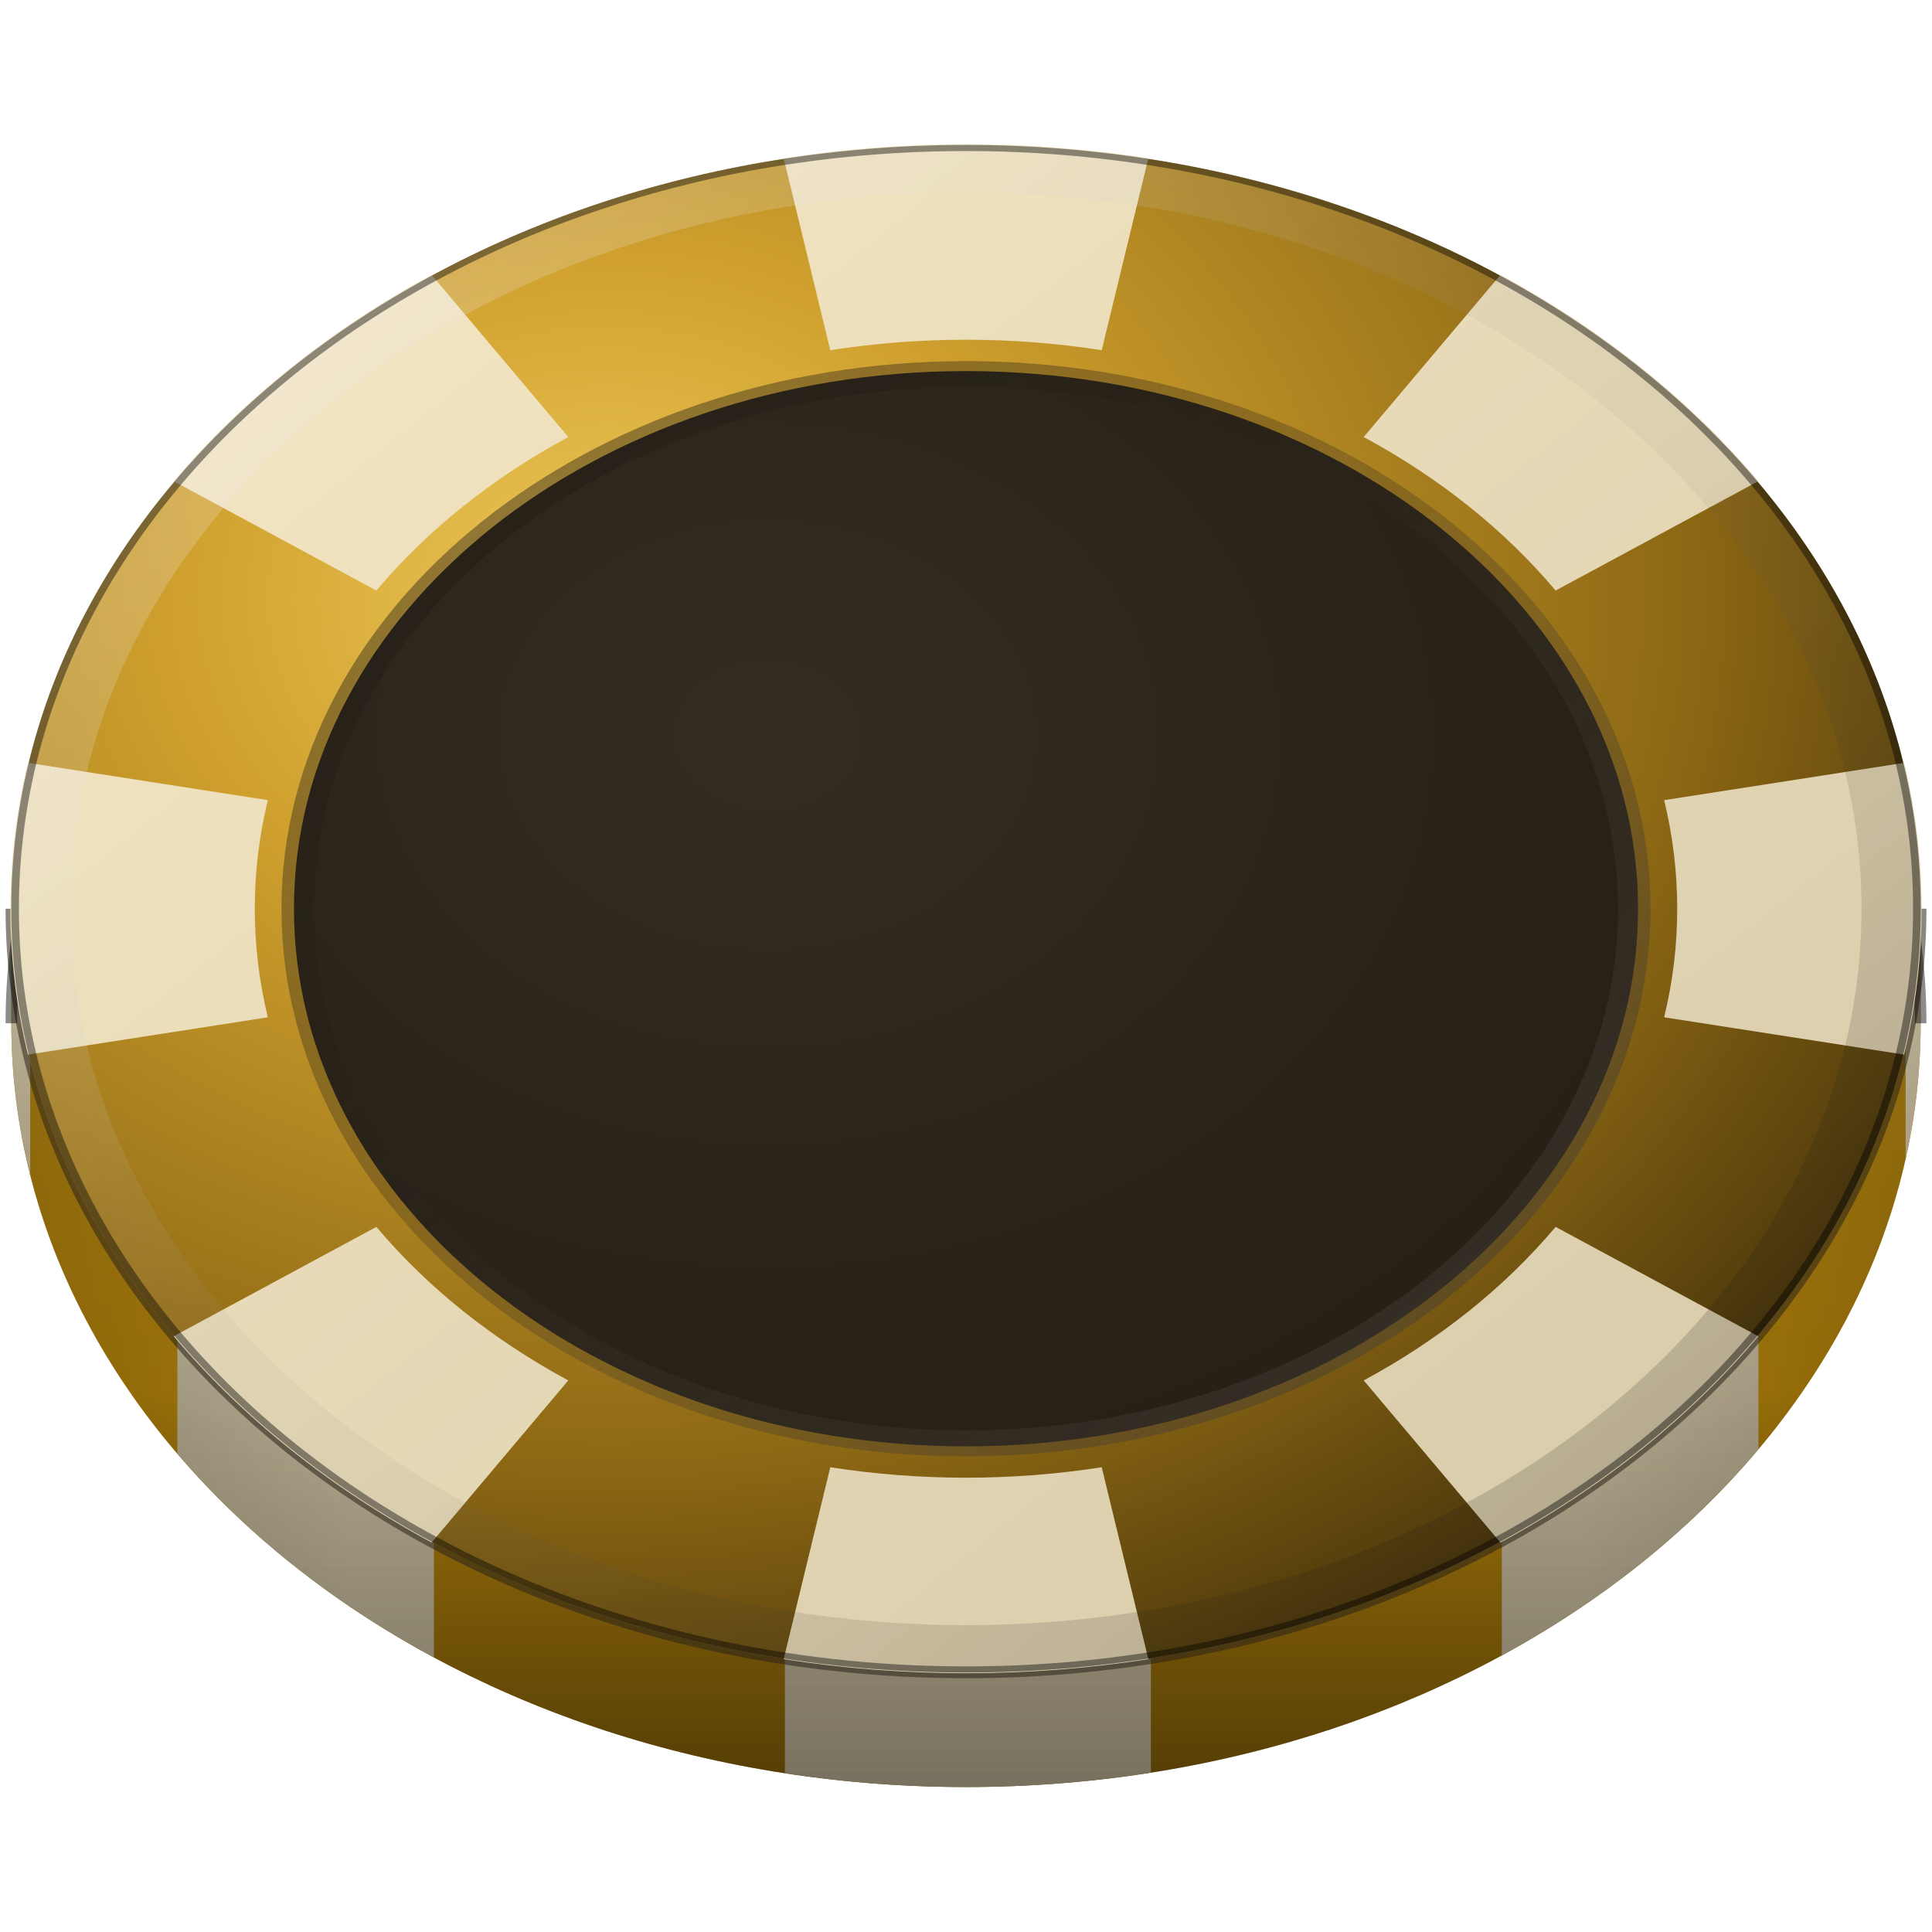
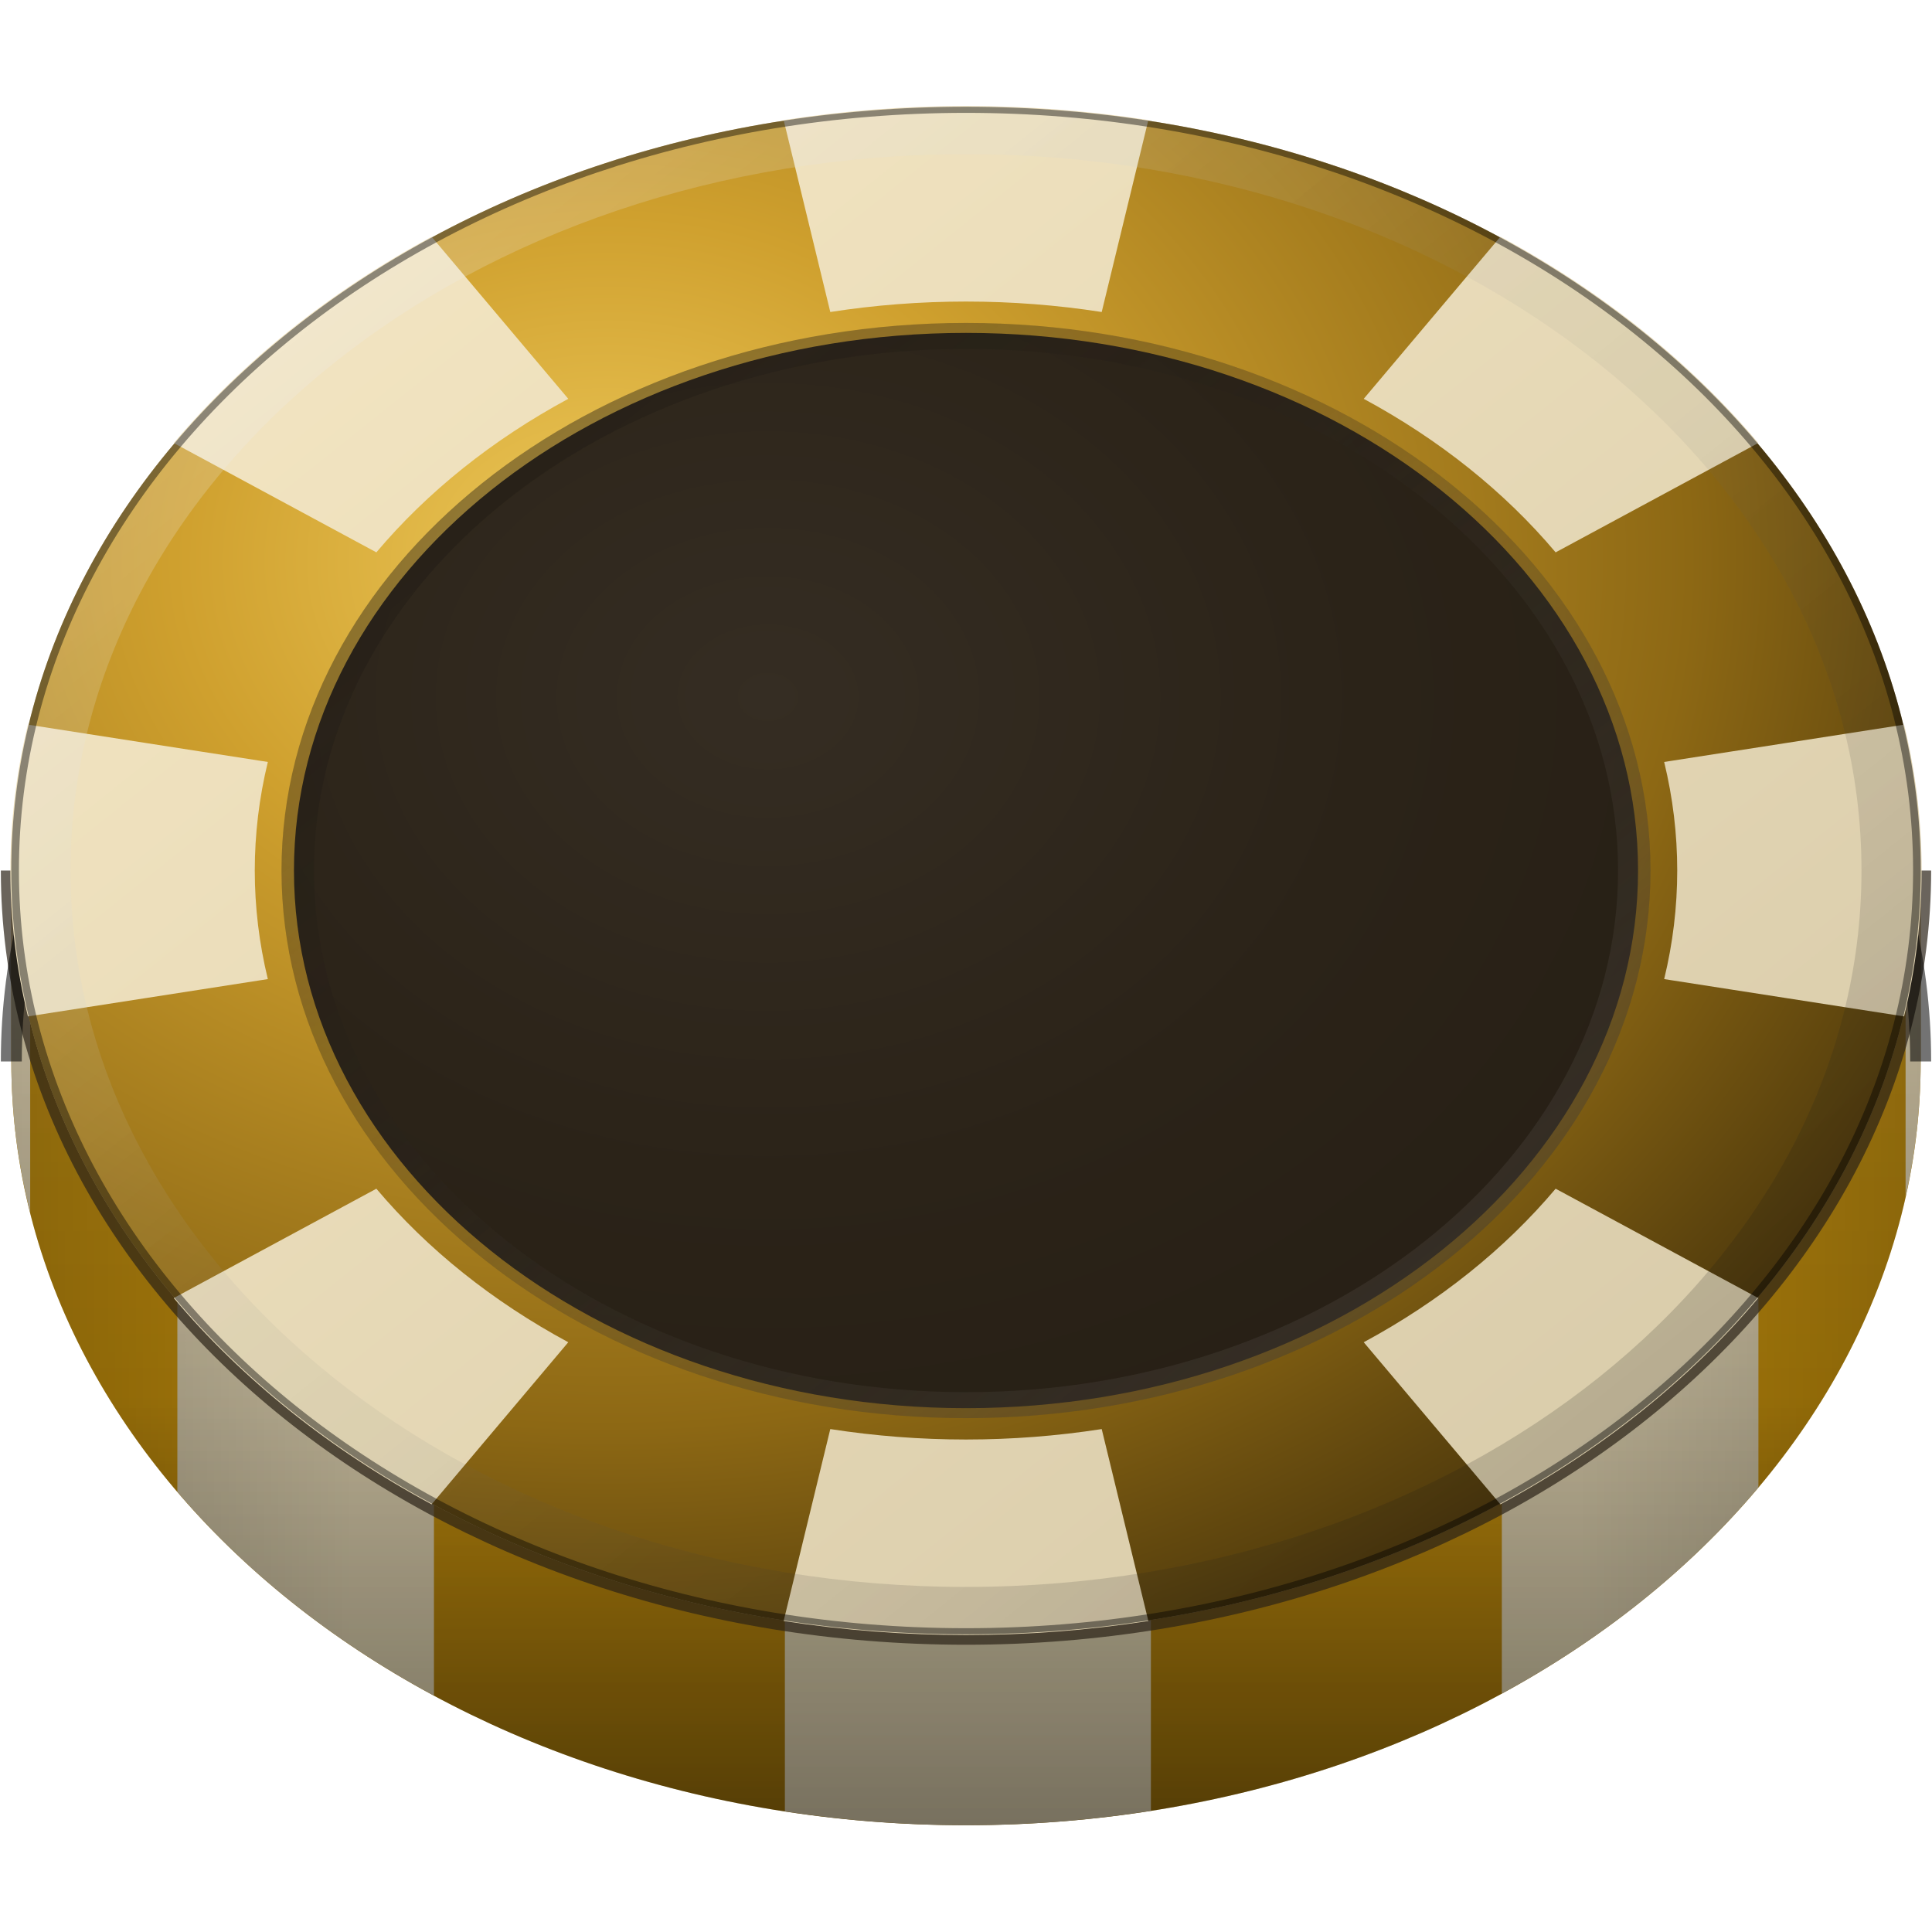
<svg xmlns="http://www.w3.org/2000/svg" width="1024" height="1024" viewBox="0 0 1024 1024">
  <defs>
    <radialGradient id="body" gradientUnits="userSpaceOnUse" cx="322.0" cy="307.0" r="819.7">
      <stop offset="0.000" stop-color="#eec95a" />
      <stop offset="0.280" stop-color="#cfa02e" />
      <stop offset="0.700" stop-color="#8d6814" />
      <stop offset="1.000" stop-color="#42300a" />
    </radialGradient>
    <radialGradient id="inlay" gradientUnits="userSpaceOnUse" cx="407.0" cy="397.0" r="581.9">
      <stop offset="0.000" stop-color="#352d23" />
      <stop offset="0.550" stop-color="#2b2318" />
      <stop offset="1.000" stop-color="#261f15" />
    </radialGradient>
    <linearGradient id="ins" gradientUnits="userSpaceOnUse" x1="6.0" y1="6.0" x2="1018.0" y2="1018.0">
      <stop offset="0.000" stop-color="#f7e9c5" stop-opacity="1.00" />
      <stop offset="1.000" stop-color="#d5c8a7" stop-opacity="1.00" />
    </linearGradient>
    <linearGradient id="sheen" gradientUnits="userSpaceOnUse" x1="6.0" y1="6.0" x2="1018.0" y2="1018.0">
      <stop offset="0.000" stop-color="#ffffff" stop-opacity="0.30" />
      <stop offset="0.450" stop-color="#ffffff" stop-opacity="0.05" />
      <stop offset="1.000" stop-color="#ffffff" stop-opacity="0.00" />
    </linearGradient>
    <linearGradient id="shade" gradientUnits="userSpaceOnUse" x1="6.0" y1="6.0" x2="1018.0" y2="1018.0">
      <stop offset="0.000" stop-color="#000000" stop-opacity="0.00" />
      <stop offset="0.550" stop-color="#000000" stop-opacity="0.05" />
      <stop offset="1.000" stop-color="#000000" stop-opacity="0.22" />
    </linearGradient>
    <linearGradient id="stepdark" gradientUnits="userSpaceOnUse" x1="6.0" y1="6.0" x2="1018.0" y2="1018.0">
      <stop offset="0.000" stop-color="#18130d" stop-opacity="0.62" />
      <stop offset="0.550" stop-color="#18130d" stop-opacity="0.10" />
      <stop offset="1.000" stop-color="#18130d" stop-opacity="0.00" />
    </linearGradient>
    <linearGradient id="steplight" gradientUnits="userSpaceOnUse" x1="6.0" y1="6.0" x2="1018.0" y2="1018.0">
      <stop offset="0.000" stop-color="#484138" stop-opacity="0.00" />
      <stop offset="0.450" stop-color="#484138" stop-opacity="0.10" />
      <stop offset="1.000" stop-color="#484138" stop-opacity="0.70" />
    </linearGradient>
-     <linearGradient id="oblband" gradientUnits="userSpaceOnUse" x1="512.0" y1="481.6" x2="512.0" y2="947.2">
+     <linearGradient id="oblband" gradientUnits="userSpaceOnUse" x1="512.0" y1="461.4" x2="512.0" y2="967.4">
      <stop offset="0.000" stop-color="#bb8c16" stop-opacity="1.00" />
      <stop offset="0.550" stop-color="#b8860b" stop-opacity="1.00" />
      <stop offset="1.000" stop-color="#705107" stop-opacity="1.00" />
    </linearGradient>
-     <linearGradient id="oblins" gradientUnits="userSpaceOnUse" x1="512.0" y1="481.6" x2="512.0" y2="947.2">
+     <linearGradient id="oblins" gradientUnits="userSpaceOnUse" x1="512.0" y1="461.4" x2="512.0" y2="967.4">
      <stop offset="0.000" stop-color="#f7e8c3" stop-opacity="1.00" />
      <stop offset="1.000" stop-color="#9f967d" stop-opacity="1.00" />
    </linearGradient>
-     <linearGradient id="oblshade" gradientUnits="userSpaceOnUse" x1="512.0" y1="481.6" x2="512.0" y2="947.2">
+     <linearGradient id="oblshade" gradientUnits="userSpaceOnUse" x1="512.0" y1="461.4" x2="512.0" y2="967.4">
      <stop offset="0.000" stop-color="#000000" stop-opacity="0.00" />
      <stop offset="0.550" stop-color="#000000" stop-opacity="0.06" />
      <stop offset="1.000" stop-color="#000000" stop-opacity="0.22" />
    </linearGradient>
    <linearGradient id="oblside" gradientUnits="userSpaceOnUse" x1="6.0" y1="512.0" x2="1018.0" y2="512.0">
      <stop offset="0.000" stop-color="#000000" stop-opacity="0.22" />
      <stop offset="0.180" stop-color="#000000" stop-opacity="0.03" />
      <stop offset="0.820" stop-color="#000000" stop-opacity="0.03" />
      <stop offset="1.000" stop-color="#000000" stop-opacity="0.22" />
    </linearGradient>
  </defs>
-   <path d="M 6.00 481.64 A 506.00 404.80 0 0 0 1018.00 481.64 L 1018.00 542.36 A 506.00 404.80 0 0 1 6.00 542.36 Z" fill="url(#oblband)" />
-   <path d="M 6.00 481.64 A 506.00 404.80 0 0 0 16.00 561.72 L 16.00 622.44 A 506.00 404.80 0 0 1 6.00 542.36 Z" fill="url(#oblins)" />
-   <path d="M 94.00 709.76 A 506.00 404.80 0 0 0 230.00 817.75 L 230.00 878.47 A 506.00 404.80 0 0 1 94.00 770.48 Z" fill="url(#oblins)" />
-   <path d="M 416.00 879.09 A 506.00 404.80 0 0 0 610.00 878.78 L 610.00 939.50 A 506.00 404.80 0 0 1 416.00 939.81 Z" fill="url(#oblins)" />
-   <path d="M 796.00 816.67 A 506.00 404.80 0 0 0 932.00 707.40 L 932.00 768.12 A 506.00 404.80 0 0 1 796.00 877.39 Z" fill="url(#oblins)" />
-   <path d="M 1010.00 553.34 A 506.00 404.80 0 0 0 1018.00 481.64 L 1018.00 542.36 A 506.00 404.80 0 0 1 1010.00 614.06 Z" fill="url(#oblins)" />
-   <path d="M 6.00 481.64 A 506.00 404.80 0 0 0 1018.00 481.64 L 1018.00 542.36 A 506.00 404.80 0 0 1 6.00 542.36 Z" fill="url(#oblshade)" />
-   <path d="M 6.00 481.64 A 506.00 404.80 0 0 0 1018.00 481.64 L 1018.00 542.36 A 506.00 404.80 0 0 1 6.00 542.36 Z" fill="url(#oblside)" />
-   <path d="M 6.00 481.64 A 506.00 404.80 0 0 0 1018.00 481.64" fill="none" stroke="#2b2318" stroke-opacity="0.55" stroke-width="6.1" />
-   <path d="M 1018.00 542.36 A 506.00 404.80 0 0 0 6.00 542.36" fill="none" stroke="#000000" stroke-opacity="0.45" stroke-width="6.1" />
-   <g transform="translate(0 72.04) scale(1 0.8)">
+   <path d="M 6.00 461.40 A 506.00 404.80 0 0 0 1018.00 461.40 L 1018.00 562.60 A 506.00 404.80 0 0 1 6.00 562.60 Z" fill="url(#oblband)" />
+   <path d="M 6.00 461.40 A 506.00 404.80 0 0 0 16.00 541.48 L 16.00 642.68 A 506.00 404.80 0 0 1 6.00 562.60 Z" fill="url(#oblins)" />
+   <path d="M 94.00 689.52 A 506.00 404.80 0 0 0 230.00 797.51 L 230.00 898.71 A 506.00 404.80 0 0 1 94.00 790.72 Z" fill="url(#oblins)" />
+   <path d="M 416.00 858.85 A 506.00 404.80 0 0 0 610.00 858.54 L 610.00 959.74 A 506.00 404.80 0 0 1 416.00 960.05 Z" fill="url(#oblins)" />
+   <path d="M 796.00 796.43 A 506.00 404.80 0 0 0 932.00 687.16 L 932.00 788.36 A 506.00 404.80 0 0 1 796.00 897.63 Z" fill="url(#oblins)" />
+   <path d="M 1010.00 533.10 A 506.00 404.80 0 0 0 1018.00 461.40 L 1018.00 562.60 A 506.00 404.80 0 0 1 1010.00 634.30 Z" fill="url(#oblins)" />
+   <path d="M 6.00 461.40 A 506.00 404.80 0 0 0 1018.00 461.40 L 1018.00 562.60 A 506.00 404.80 0 0 1 6.00 562.60 Z" fill="url(#oblshade)" />
+   <path d="M 6.00 461.40 A 506.00 404.80 0 0 0 1018.00 461.40 L 1018.00 562.60 A 506.00 404.80 0 0 1 6.00 562.60 Z" fill="url(#oblside)" />
+   <path d="M 6.00 461.40 A 506.00 404.80 0 0 0 1018.00 461.40" fill="none" stroke="#2b2318" stroke-opacity="0.70" stroke-width="11.1" />
+   <path d="M 1018.00 562.60 A 506.00 404.80 0 0 0 6.00 562.60" fill="none" stroke="#000000" stroke-opacity="0.55" stroke-width="11.1" />
+   <g transform="translate(0 51.80) scale(1 0.8)">
    <circle cx="512.0" cy="512.0" r="506.0" fill="url(#body)" />
    <path d="M 415.35 14.80 A 506.51 506.51 0 0 1 608.65 14.80 L 583.93 141.96 A 376.97 376.97 0 0 0 440.07 141.96 Z" fill="url(#ins)" />
    <path d="M 795.23 92.09 A 506.51 506.51 0 0 1 931.91 228.77 L 824.52 301.20 A 376.97 376.97 0 0 0 722.80 199.48 Z" fill="url(#ins)" />
    <path d="M 1009.20 415.35 A 506.51 506.51 0 0 1 1009.20 608.65 L 882.04 583.93 A 376.97 376.97 0 0 0 882.04 440.07 Z" fill="url(#ins)" />
    <path d="M 931.91 795.23 A 506.51 506.51 0 0 1 795.23 931.91 L 722.80 824.52 A 376.97 376.97 0 0 0 824.52 722.80 Z" fill="url(#ins)" />
    <path d="M 608.65 1009.20 A 506.51 506.51 0 0 1 415.35 1009.20 L 440.07 882.04 A 376.97 376.97 0 0 0 583.93 882.04 Z" fill="url(#ins)" />
    <path d="M 228.77 931.91 A 506.51 506.51 0 0 1 92.09 795.23 L 199.48 722.80 A 376.97 376.97 0 0 0 301.20 824.52 Z" fill="url(#ins)" />
    <path d="M 14.80 608.65 A 506.51 506.51 0 0 1 14.80 415.35 L 141.96 440.07 A 376.97 376.97 0 0 0 141.96 583.93 Z" fill="url(#ins)" />
    <path d="M 92.09 228.77 A 506.51 506.51 0 0 1 228.77 92.09 L 301.20 199.48 A 376.97 376.97 0 0 0 199.48 301.20 Z" fill="url(#ins)" />
    <circle cx="512.0" cy="512.0" r="356.2" fill="url(#inlay)" />
    <path d="M 874.80 512.00 A 362.80 362.80 0 1 1 149.20 512.00 A 362.80 362.80 0 1 1 874.80 512.00 Z M 857.60 512.00 A 345.60 345.60 0 1 1 166.40 512.00 A 345.60 345.60 0 1 1 857.60 512.00 Z" fill="url(#stepdark)" fill-rule="evenodd" />
    <path d="M 874.80 512.00 A 362.80 362.80 0 1 1 149.20 512.00 A 362.80 362.80 0 1 1 874.80 512.00 Z M 857.60 512.00 A 345.60 345.60 0 1 1 166.40 512.00 A 345.60 345.60 0 1 1 857.60 512.00 Z" fill="url(#steplight)" fill-rule="evenodd" />
    <path d="M 1018.00 512.00 A 506.00 506.00 0 1 1 6.00 512.00 A 506.00 506.00 0 1 1 1018.00 512.00 Z M 986.63 512.00 A 474.63 474.63 0 1 1 37.37 512.00 A 474.63 474.63 0 1 1 986.63 512.00 Z" fill="url(#sheen)" fill-rule="evenodd" />
    <path d="M 1018.00 512.00 A 506.00 506.00 0 1 1 6.00 512.00 A 506.00 506.00 0 1 1 1018.00 512.00 Z M 986.63 512.00 A 474.63 474.63 0 1 1 37.37 512.00 A 474.63 474.63 0 1 1 986.63 512.00 Z" fill="url(#shade)" fill-rule="evenodd" />
    <circle cx="512.0" cy="512.0" r="504.0" fill="none" stroke="#000000" stroke-opacity="0.42" stroke-width="4.05" />
  </g>
</svg>
